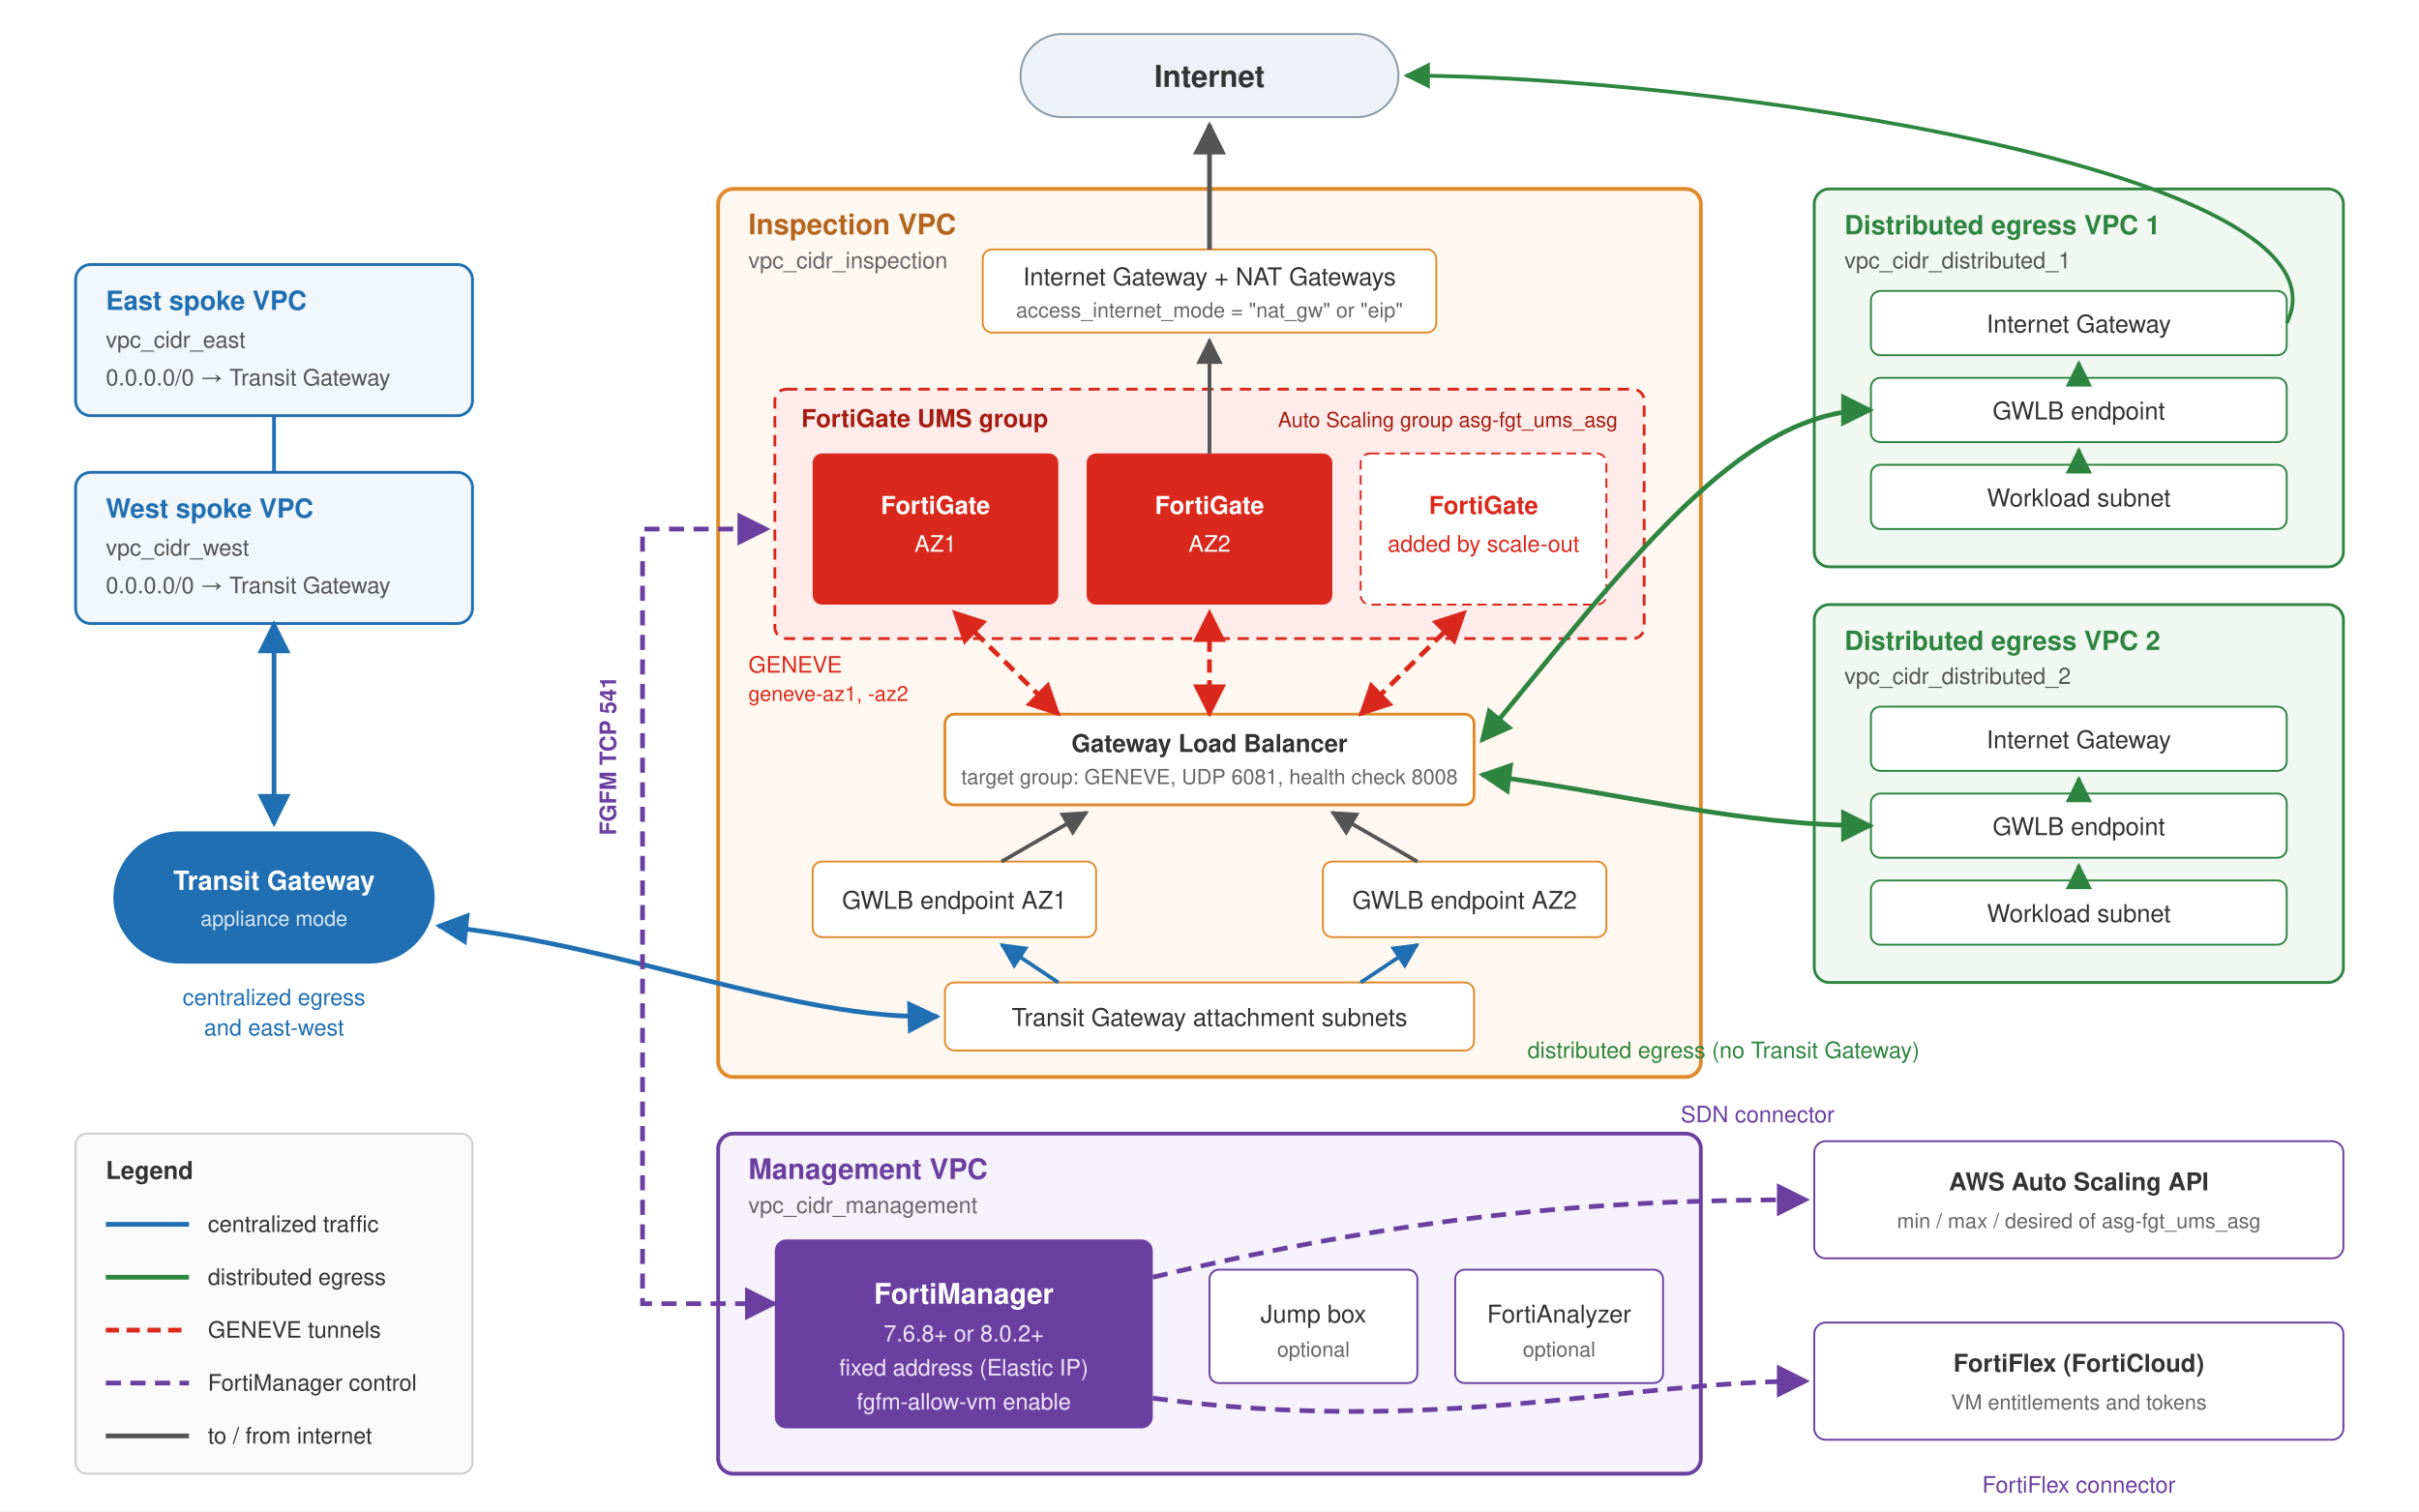
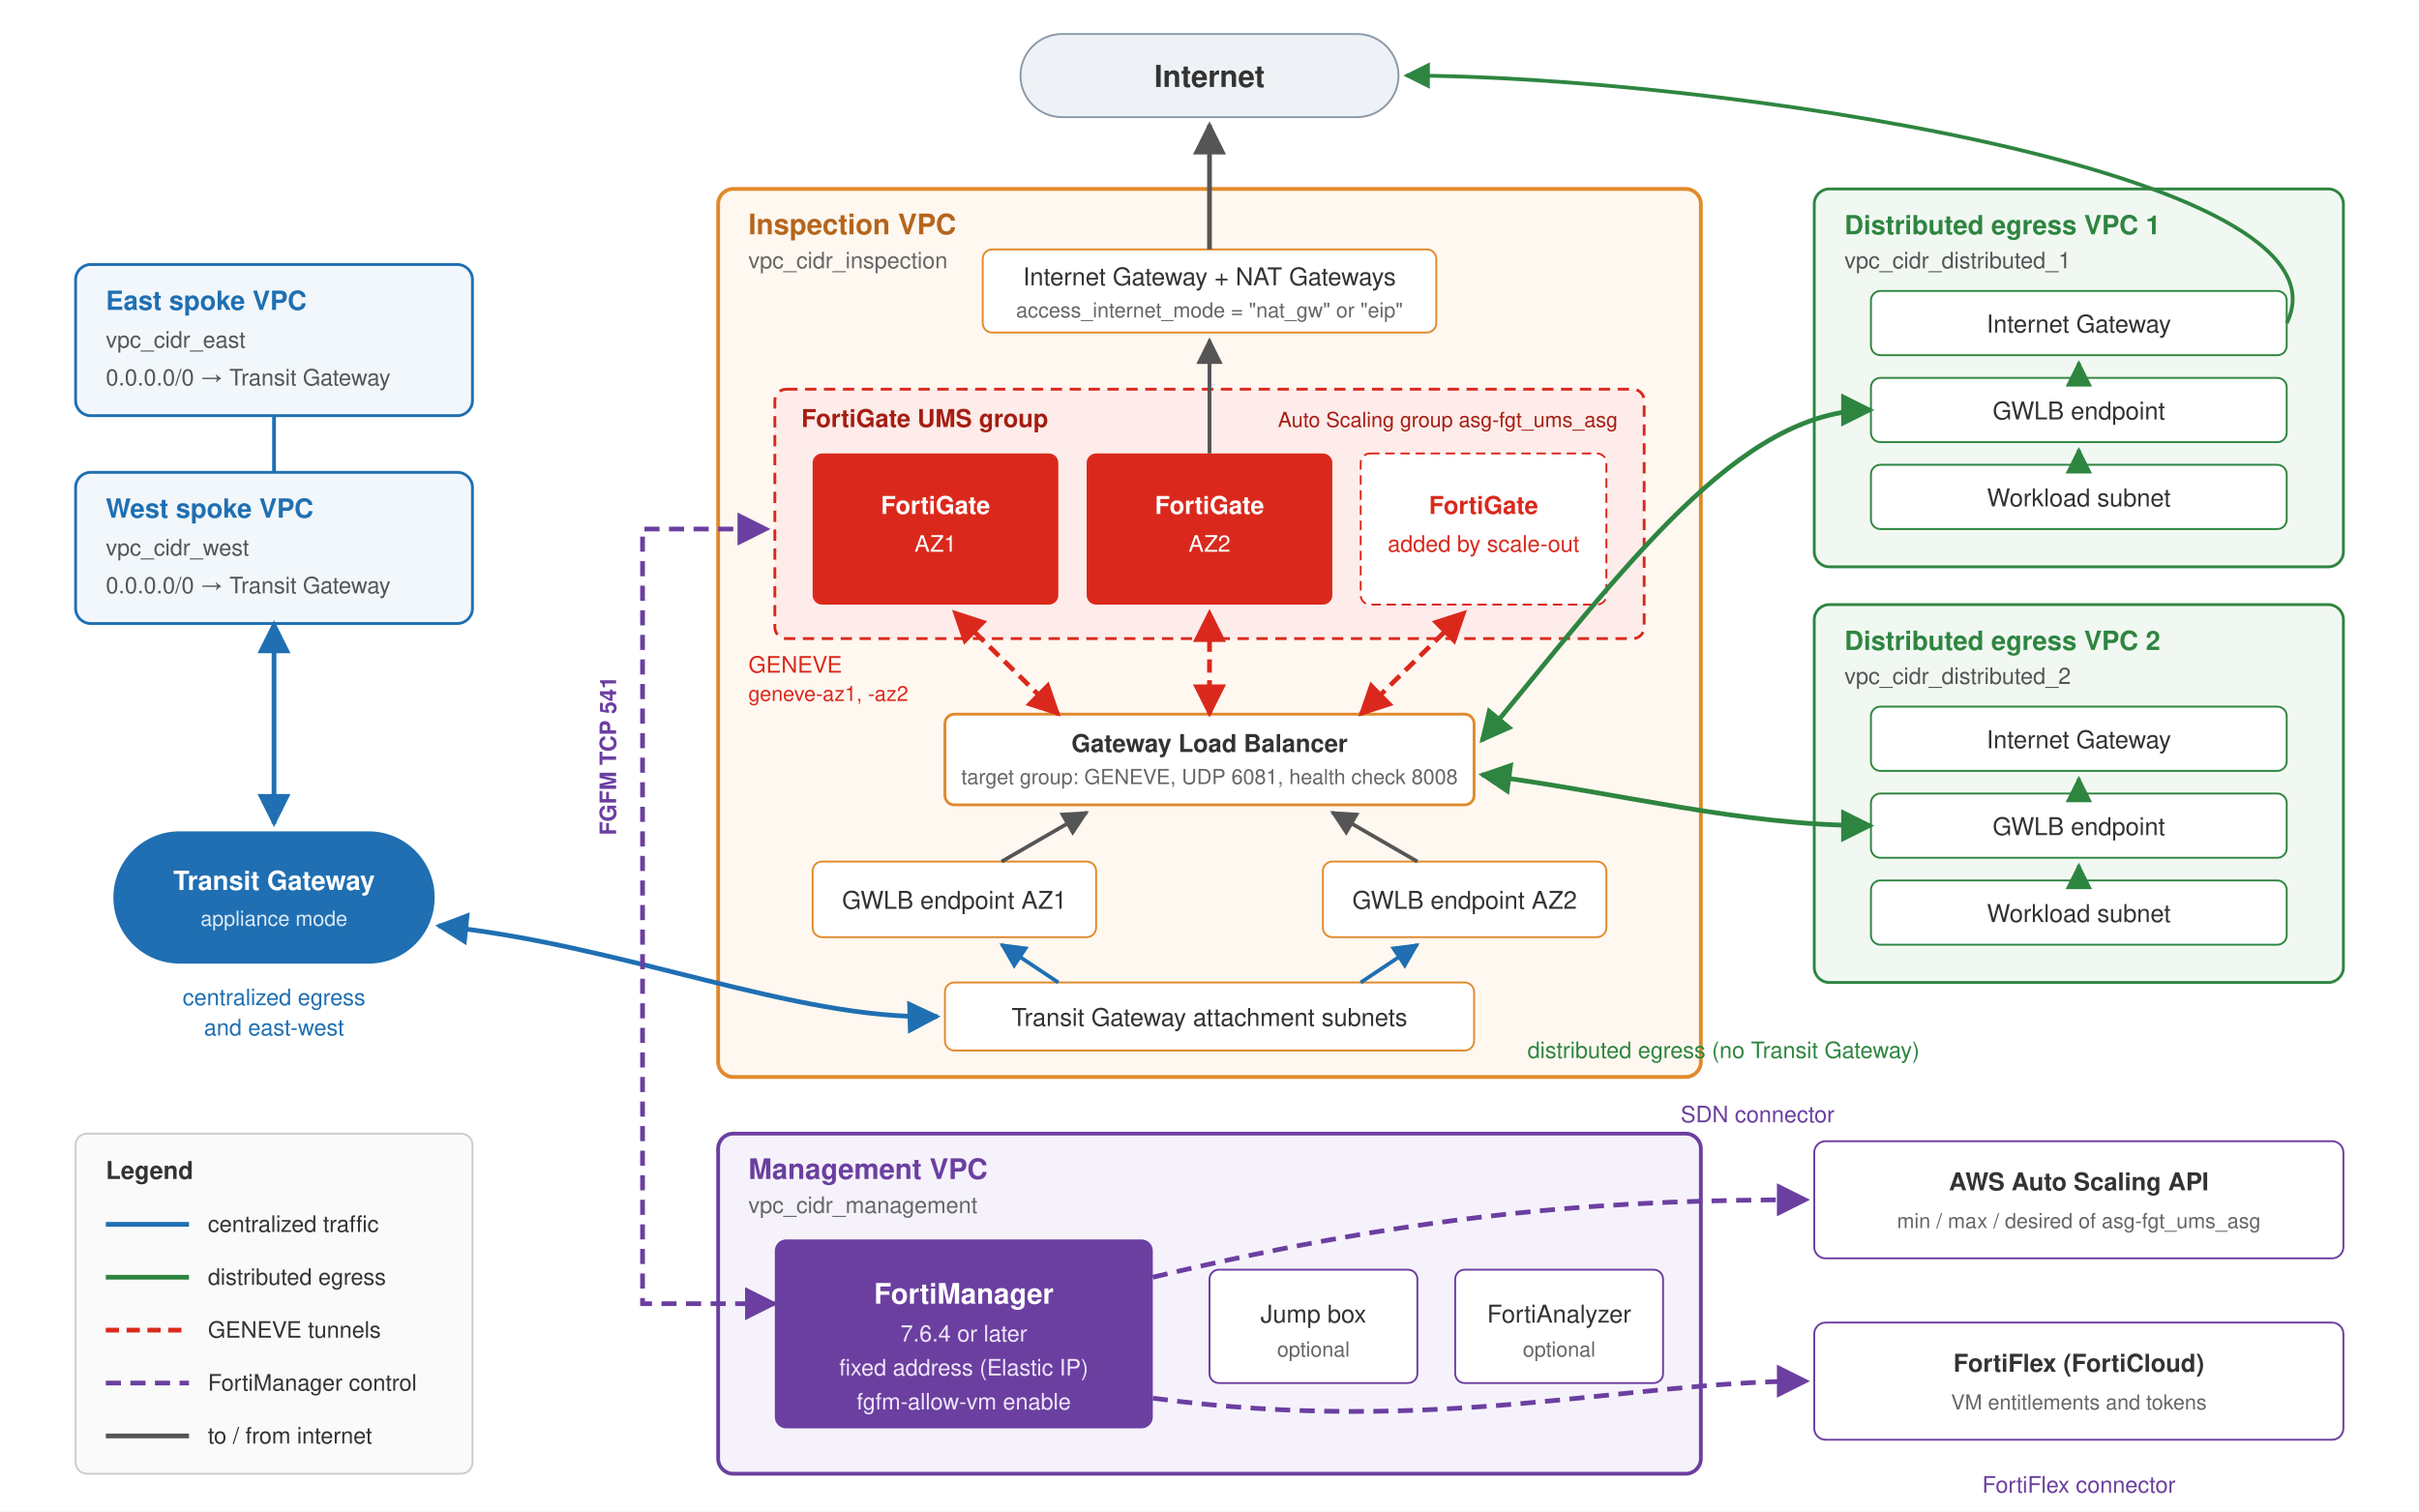
<svg xmlns="http://www.w3.org/2000/svg" viewBox="0 0 1280 800" width="1280" height="800" font-family="Helvetica, Arial, sans-serif">
  <defs>
    <marker id="aBlue" viewBox="0 0 10 10" refX="9" refY="5" markerWidth="7" markerHeight="7" orient="auto-start-reverse">
      <path d="M0,0 L10,5 L0,10 z" fill="#1f6fb2" />
    </marker>
    <marker id="aGreen" viewBox="0 0 10 10" refX="9" refY="5" markerWidth="7" markerHeight="7" orient="auto-start-reverse">
      <path d="M0,0 L10,5 L0,10 z" fill="#2e8540" />
    </marker>
    <marker id="aRed" viewBox="0 0 10 10" refX="9" refY="5" markerWidth="7" markerHeight="7" orient="auto-start-reverse">
      <path d="M0,0 L10,5 L0,10 z" fill="#da291c" />
    </marker>
    <marker id="aPurple" viewBox="0 0 10 10" refX="9" refY="5" markerWidth="7" markerHeight="7" orient="auto-start-reverse">
      <path d="M0,0 L10,5 L0,10 z" fill="#6b3fa0" />
    </marker>
    <marker id="aGray" viewBox="0 0 10 10" refX="9" refY="5" markerWidth="7" markerHeight="7" orient="auto-start-reverse">
      <path d="M0,0 L10,5 L0,10 z" fill="#555" />
    </marker>
  </defs>
  <rect width="1280" height="800" fill="#ffffff" />
  <rect x="540" y="18" width="200" height="44" rx="22" fill="#eef2f6" stroke="#8a99a8" />
  <text x="640" y="46" text-anchor="middle" font-size="16" font-weight="bold" fill="#333">Internet</text>
  <rect x="380" y="100" width="520" height="470" rx="8" fill="#fff8f0" stroke="#e08a2c" stroke-width="2" />
  <text x="396" y="124" font-size="15" font-weight="bold" fill="#b5651d">Inspection VPC</text>
  <text x="396" y="142" font-size="12" fill="#666">vpc_cidr_inspection</text>
  <rect x="520" y="132" width="240" height="44" rx="5" fill="#ffffff" stroke="#e08a2c" />
  <text x="640" y="151" text-anchor="middle" font-size="13" fill="#333">Internet Gateway + NAT Gateways</text>
  <text x="640" y="168" text-anchor="middle" font-size="11" fill="#666">access_internet_mode = "nat_gw" or "eip"</text>
  <rect x="410" y="206" width="460" height="132" rx="6" fill="#fdecea" stroke="#da291c" stroke-dasharray="6 4" stroke-width="1.5" />
  <text x="424" y="226" font-size="13" font-weight="bold" fill="#a51d12">FortiGate UMS group</text>
  <text x="856" y="226" text-anchor="end" font-size="11" fill="#a51d12">Auto Scaling group asg-fgt_ums_asg</text>
  <g font-size="13" text-anchor="middle">
    <rect x="430" y="240" width="130" height="80" rx="5" fill="#da291c" />
    <text x="495" y="272" fill="#fff" font-weight="bold">FortiGate</text>
    <text x="495" y="292" fill="#fff" font-size="12">AZ1</text>
    <rect x="575" y="240" width="130" height="80" rx="5" fill="#da291c" />
    <text x="640" y="272" fill="#fff" font-weight="bold">FortiGate</text>
    <text x="640" y="292" fill="#fff" font-size="12">AZ2</text>
    <rect x="720" y="240" width="130" height="80" rx="5" fill="#ffffff" stroke="#da291c" stroke-dasharray="5 3" />
    <text x="785" y="272" fill="#da291c" font-weight="bold">FortiGate</text>
    <text x="785" y="292" fill="#da291c" font-size="12">added by scale-out</text>
  </g>
  <rect x="500" y="378" width="280" height="48" rx="5" fill="#ffffff" stroke="#e08a2c" stroke-width="1.5" />
  <text x="640" y="398" text-anchor="middle" font-size="13" font-weight="bold" fill="#333">Gateway Load Balancer</text>
  <text x="640" y="415" text-anchor="middle" font-size="11" fill="#666">target group: GENEVE, UDP 6081, health check 8008</text>
  <rect x="430" y="456" width="150" height="40" rx="5" fill="#ffffff" stroke="#e08a2c" />
  <text x="505" y="481" text-anchor="middle" font-size="13" fill="#333">GWLB endpoint AZ1</text>
  <rect x="700" y="456" width="150" height="40" rx="5" fill="#ffffff" stroke="#e08a2c" />
  <text x="775" y="481" text-anchor="middle" font-size="13" fill="#333">GWLB endpoint AZ2</text>
  <rect x="500" y="520" width="280" height="36" rx="5" fill="#ffffff" stroke="#e08a2c" />
  <text x="640" y="543" text-anchor="middle" font-size="13" fill="#333">Transit Gateway attachment subnets</text>
  <rect x="40" y="140" width="210" height="80" rx="8" fill="#f2f7fc" stroke="#1f6fb2" stroke-width="1.5" />
  <text x="56" y="164" font-size="14" font-weight="bold" fill="#1f6fb2">East spoke VPC</text>
  <text x="56" y="184" font-size="12" fill="#555">vpc_cidr_east</text>
  <text x="56" y="204" font-size="12" fill="#555">0.0.0.0/0 → Transit Gateway</text>
  <rect x="40" y="250" width="210" height="80" rx="8" fill="#f2f7fc" stroke="#1f6fb2" stroke-width="1.5" />
  <text x="56" y="274" font-size="14" font-weight="bold" fill="#1f6fb2">West spoke VPC</text>
  <text x="56" y="294" font-size="12" fill="#555">vpc_cidr_west</text>
  <text x="56" y="314" font-size="12" fill="#555">0.0.0.0/0 → Transit Gateway</text>
  <rect x="60" y="440" width="170" height="70" rx="35" fill="#1f6fb2" />
  <text x="145" y="471" text-anchor="middle" font-size="14" font-weight="bold" fill="#fff">Transit Gateway</text>
  <text x="145" y="490" text-anchor="middle" font-size="11" fill="#dbe9f6">appliance mode</text>
  <line x1="145" y1="220" x2="145" y2="250" stroke="#1f6fb2" stroke-width="2" />
  <line x1="145" y1="330" x2="145" y2="436" stroke="#1f6fb2" stroke-width="2.5" marker-end="url(#aBlue)" marker-start="url(#aBlue)" />
  <path d="M232,490 C330,500 420,540 496,538" fill="none" stroke="#1f6fb2" stroke-width="2.5" marker-end="url(#aBlue)" marker-start="url(#aBlue)" />
  <line x1="560" y1="520" x2="530" y2="500" stroke="#1f6fb2" stroke-width="2" marker-end="url(#aBlue)" />
  <line x1="720" y1="520" x2="750" y2="500" stroke="#1f6fb2" stroke-width="2" marker-end="url(#aBlue)" />
  <text x="145" y="532" font-size="12" fill="#1f6fb2" text-anchor="middle">centralized egress</text>
  <text x="145" y="548" font-size="12" fill="#1f6fb2" text-anchor="middle">and east-west</text>
  <line x1="530" y1="456" x2="575" y2="430" stroke="#555" stroke-width="2" marker-end="url(#aGray)" />
  <line x1="750" y1="456" x2="705" y2="430" stroke="#555" stroke-width="2" marker-end="url(#aGray)" />
  <line x1="560" y1="378" x2="505" y2="324" stroke="#da291c" stroke-width="2.5" stroke-dasharray="7 4" marker-end="url(#aRed)" marker-start="url(#aRed)" />
  <line x1="640" y1="378" x2="640" y2="324" stroke="#da291c" stroke-width="2.5" stroke-dasharray="7 4" marker-end="url(#aRed)" marker-start="url(#aRed)" />
  <line x1="720" y1="378" x2="775" y2="324" stroke="#da291c" stroke-width="2.5" stroke-dasharray="7 4" marker-end="url(#aRed)" marker-start="url(#aRed)" />
  <text x="396" y="356" font-size="12" fill="#da291c">GENEVE</text>
  <text x="396" y="371" font-size="11" fill="#da291c">geneve-az1, -az2</text>
  <line x1="640" y1="240" x2="640" y2="180" stroke="#555" stroke-width="2" marker-end="url(#aGray)" />
  <line x1="640" y1="132" x2="640" y2="66" stroke="#555" stroke-width="2.5" marker-end="url(#aGray)" />
  <g>
    <rect x="960" y="100" width="280" height="200" rx="8" fill="#f1f8f2" stroke="#2e8540" stroke-width="1.5" />
    <text x="976" y="124" font-size="14" font-weight="bold" fill="#2e8540">Distributed egress VPC 1</text>
    <text x="976" y="142" font-size="12" fill="#555">vpc_cidr_distributed_1</text>
    <rect x="990" y="154" width="220" height="34" rx="5" fill="#fff" stroke="#2e8540" />
    <text x="1100" y="176" text-anchor="middle" font-size="13" fill="#333">Internet Gateway</text>
    <rect x="990" y="200" width="220" height="34" rx="5" fill="#fff" stroke="#2e8540" />
    <text x="1100" y="222" text-anchor="middle" font-size="13" fill="#333">GWLB endpoint</text>
    <rect x="990" y="246" width="220" height="34" rx="5" fill="#fff" stroke="#2e8540" />
    <text x="1100" y="268" text-anchor="middle" font-size="13" fill="#333">Workload subnet</text>
    <line x1="1100" y1="246" x2="1100" y2="238" stroke="#2e8540" stroke-width="2" marker-end="url(#aGreen)" />
    <line x1="1100" y1="200" x2="1100" y2="192" stroke="#2e8540" stroke-width="2" marker-end="url(#aGreen)" />
  </g>
  <g>
    <rect x="960" y="320" width="280" height="200" rx="8" fill="#f1f8f2" stroke="#2e8540" stroke-width="1.5" />
    <text x="976" y="344" font-size="14" font-weight="bold" fill="#2e8540">Distributed egress VPC 2</text>
    <text x="976" y="362" font-size="12" fill="#555">vpc_cidr_distributed_2</text>
    <rect x="990" y="374" width="220" height="34" rx="5" fill="#fff" stroke="#2e8540" />
    <text x="1100" y="396" text-anchor="middle" font-size="13" fill="#333">Internet Gateway</text>
    <rect x="990" y="420" width="220" height="34" rx="5" fill="#fff" stroke="#2e8540" />
    <text x="1100" y="442" text-anchor="middle" font-size="13" fill="#333">GWLB endpoint</text>
    <rect x="990" y="466" width="220" height="34" rx="5" fill="#fff" stroke="#2e8540" />
    <text x="1100" y="488" text-anchor="middle" font-size="13" fill="#333">Workload subnet</text>
    <line x1="1100" y1="466" x2="1100" y2="458" stroke="#2e8540" stroke-width="2" marker-end="url(#aGreen)" />
    <line x1="1100" y1="420" x2="1100" y2="412" stroke="#2e8540" stroke-width="2" marker-end="url(#aGreen)" />
  </g>
  <path d="M990,217 C920,217 860,300 784,392" fill="none" stroke="#2e8540" stroke-width="2.5" marker-end="url(#aGreen)" marker-start="url(#aGreen)" />
  <path d="M990,437 C920,437 860,420 784,410" fill="none" stroke="#2e8540" stroke-width="2.5" marker-end="url(#aGreen)" marker-start="url(#aGreen)" />
  <text x="912" y="560" font-size="12" fill="#2e8540" text-anchor="middle">distributed egress (no Transit Gateway)</text>
  <path d="M1210,171 C1250,90 900,40 744,40" fill="none" stroke="#2e8540" stroke-width="2" stroke-dasharray="2 0" marker-end="url(#aGreen)" />
  <rect x="380" y="600" width="520" height="180" rx="8" fill="#f6f2fb" stroke="#6b3fa0" stroke-width="2" />
  <text x="396" y="624" font-size="15" font-weight="bold" fill="#6b3fa0">Management VPC</text>
  <text x="396" y="642" font-size="12" fill="#666">vpc_cidr_management</text>
  <rect x="410" y="656" width="200" height="100" rx="6" fill="#6b3fa0" />
  <text x="510" y="690" text-anchor="middle" font-size="15" font-weight="bold" fill="#fff">FortiManager</text>
-   <text x="510" y="710" text-anchor="middle" font-size="12" fill="#efe6fa">7.6.8+ or 8.0.2+</text>
+   <text x="510" y="710" text-anchor="middle" font-size="12" fill="#efe6fa">7.6.4 or later</text>
  <text x="510" y="728" text-anchor="middle" font-size="12" fill="#efe6fa">fixed address (Elastic IP)</text>
  <text x="510" y="746" text-anchor="middle" font-size="12" fill="#efe6fa">fgfm-allow-vm enable</text>
  <rect x="640" y="672" width="110" height="60" rx="5" fill="#fff" stroke="#6b3fa0" />
  <text x="695" y="700" text-anchor="middle" font-size="13" fill="#333">Jump box</text>
  <text x="695" y="718" text-anchor="middle" font-size="11" fill="#666">optional</text>
  <rect x="770" y="672" width="110" height="60" rx="5" fill="#fff" stroke="#6b3fa0" />
  <text x="825" y="700" text-anchor="middle" font-size="13" fill="#333">FortiAnalyzer</text>
  <text x="825" y="718" text-anchor="middle" font-size="11" fill="#666">optional</text>
  <path d="M410,690 L340,690 L340,280 L406,280" fill="none" stroke="#6b3fa0" stroke-width="2.5" stroke-dasharray="8 5" marker-end="url(#aPurple)" marker-start="url(#aPurple)" />
  <text x="326" y="400" font-size="12" font-weight="bold" fill="#6b3fa0" text-anchor="middle" transform="rotate(-90 326 400)">FGFM TCP 541</text>
  <rect x="960" y="604" width="280" height="62" rx="6" fill="#fff" stroke="#6b3fa0" />
  <text x="1100" y="630" text-anchor="middle" font-size="13" font-weight="bold" fill="#333">AWS Auto Scaling API</text>
  <text x="1100" y="650" text-anchor="middle" font-size="11" fill="#666">min / max / desired of asg-fgt_ums_asg</text>
  <rect x="960" y="700" width="280" height="62" rx="6" fill="#fff" stroke="#6b3fa0" />
  <text x="1100" y="726" text-anchor="middle" font-size="13" font-weight="bold" fill="#333">FortiFlex (FortiCloud)</text>
  <text x="1100" y="746" text-anchor="middle" font-size="11" fill="#666">VM entitlements and tokens</text>
  <path d="M610,676 C760,640 860,635 956,635" fill="none" stroke="#6b3fa0" stroke-width="2.5" stroke-dasharray="8 5" marker-end="url(#aPurple)" />
  <text x="930" y="594" font-size="12" fill="#6b3fa0" text-anchor="middle">SDN connector</text>
  <path d="M610,740 C760,760 860,731 956,731" fill="none" stroke="#6b3fa0" stroke-width="2.5" stroke-dasharray="8 5" marker-end="url(#aPurple)" />
  <text x="1100" y="790" font-size="12" fill="#6b3fa0" text-anchor="middle">FortiFlex connector</text>
  <rect x="40" y="600" width="210" height="180" rx="6" fill="#fafafa" stroke="#ccc" />
  <text x="56" y="624" font-size="13" font-weight="bold" fill="#333">Legend</text>
  <line x1="56" y1="648" x2="100" y2="648" stroke="#1f6fb2" stroke-width="2.5" />
  <text x="110" y="652" font-size="12" fill="#333">centralized traffic</text>
  <line x1="56" y1="676" x2="100" y2="676" stroke="#2e8540" stroke-width="2.5" />
  <text x="110" y="680" font-size="12" fill="#333">distributed egress</text>
  <line x1="56" y1="704" x2="100" y2="704" stroke="#da291c" stroke-width="2.5" stroke-dasharray="7 4" />
  <text x="110" y="708" font-size="12" fill="#333">GENEVE tunnels</text>
  <line x1="56" y1="732" x2="100" y2="732" stroke="#6b3fa0" stroke-width="2.5" stroke-dasharray="8 5" />
  <text x="110" y="736" font-size="12" fill="#333">FortiManager control</text>
  <line x1="56" y1="760" x2="100" y2="760" stroke="#555" stroke-width="2.5" />
  <text x="110" y="764" font-size="12" fill="#333">to / from internet</text>
</svg>
